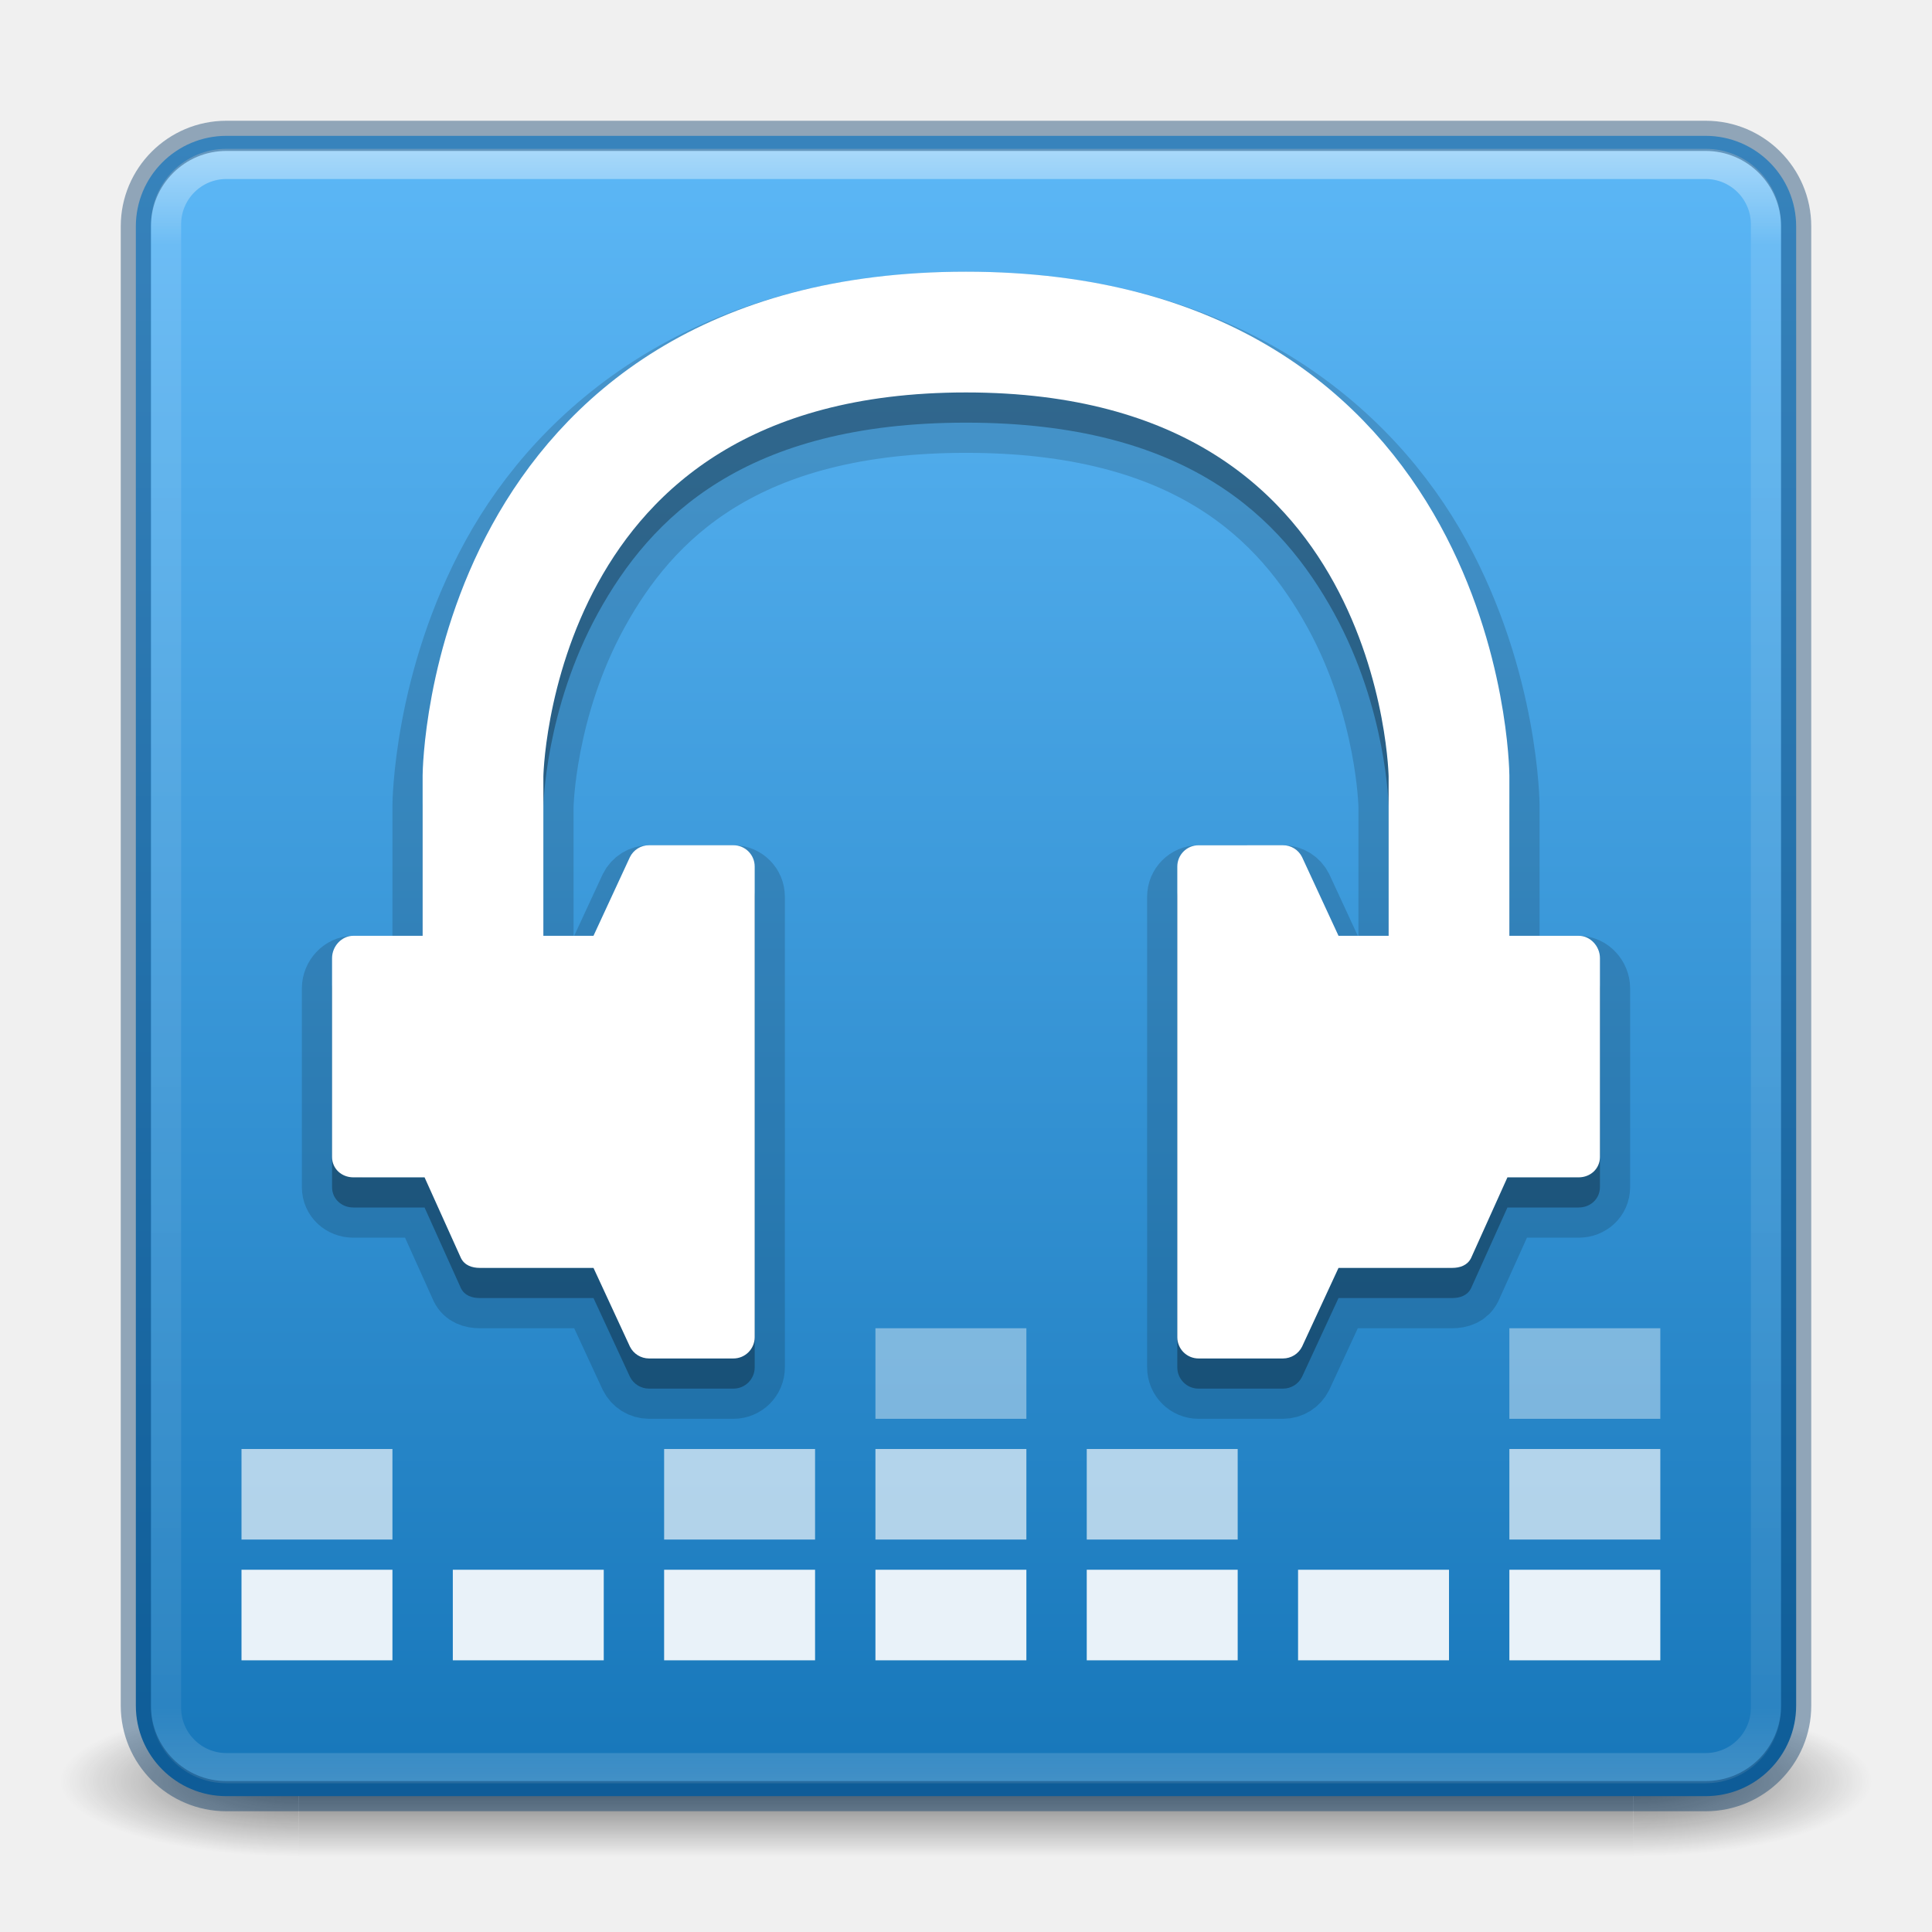
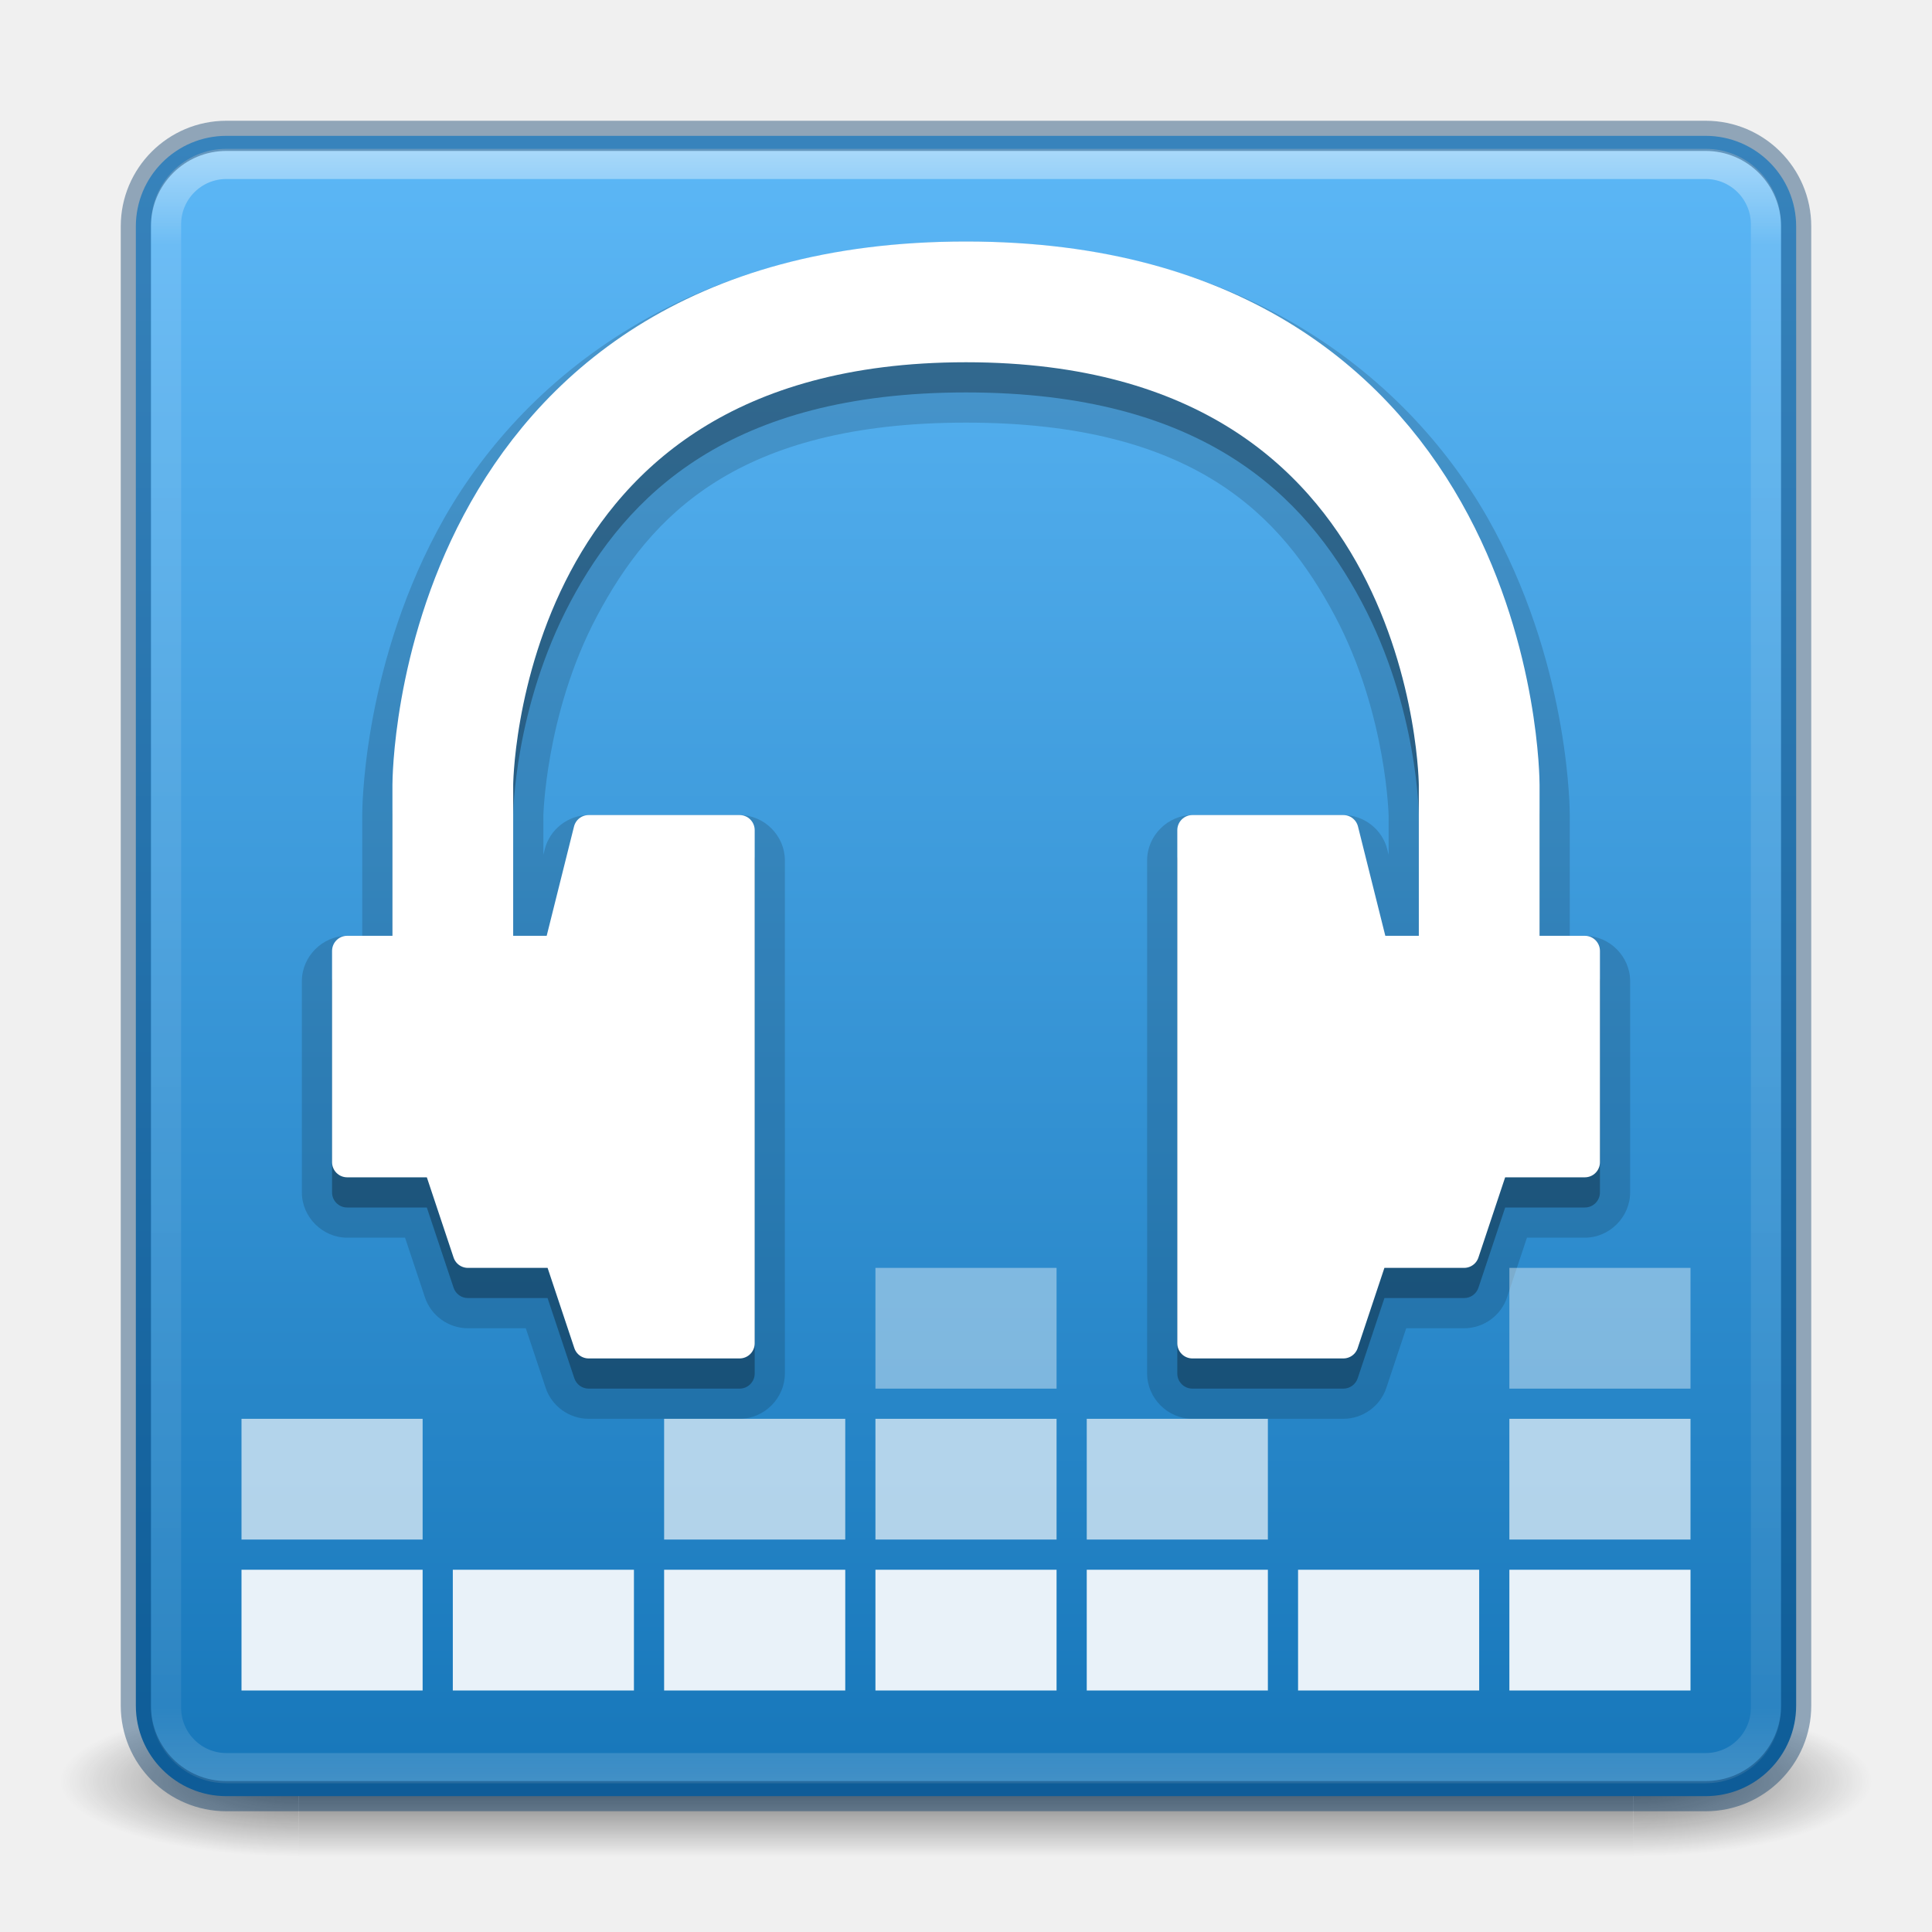
<svg xmlns="http://www.w3.org/2000/svg" xmlns:xlink="http://www.w3.org/1999/xlink" width="64" height="64" version="1.1">
  <defs>
    <linearGradient id="linearGradient4256">
      <stop style="stop-color:#1777ba;stop-opacity:1" offset="0" />
      <stop style="stop-color:#5cb7f6;stop-opacity:1" offset="1" />
    </linearGradient>
    <linearGradient id="linearGradient3381-5-4" x1="24" x2="24" y1="5" y2="43" gradientTransform="matrix(1.432432,0,0,1.436283,-2.378381,-2.470778)" gradientUnits="userSpaceOnUse" xlink:href="#linearGradient3924-2-2-5-8" />
    <linearGradient id="linearGradient3924-2-2-5-8">
      <stop style="stop-color:#ffffff;stop-opacity:1" offset="0" />
      <stop style="stop-color:#ffffff;stop-opacity:0.235" offset=".063" />
      <stop style="stop-color:#ffffff;stop-opacity:0.157" offset=".951" />
      <stop style="stop-color:#ffffff;stop-opacity:0.392" offset="1" />
    </linearGradient>
    <radialGradient id="radialGradient3337-2-2" cx="4.993" cy="43.5" r="2.5" fx="4.993" fy="43.5" gradientTransform="matrix(2.003784,0,0,1.4,27.98813,-17.4)" gradientUnits="userSpaceOnUse" xlink:href="#linearGradient3688-166-749-4-0-3-8" />
    <linearGradient id="linearGradient3688-166-749-4-0-3-8">
      <stop style="stop-color:#181818;stop-opacity:1" offset="0" />
      <stop style="stop-color:#181818;stop-opacity:0" offset="1" />
    </linearGradient>
    <radialGradient id="radialGradient3339-1-4" cx="4.993" cy="43.5" r="2.5" fx="4.993" fy="43.5" gradientTransform="matrix(2.003784,0,0,1.4,-20.01187,-104.4)" gradientUnits="userSpaceOnUse" xlink:href="#linearGradient3688-464-309-9-2-4-2" />
    <linearGradient id="linearGradient3688-464-309-9-2-4-2">
      <stop style="stop-color:#181818;stop-opacity:1" offset="0" />
      <stop style="stop-color:#181818;stop-opacity:0" offset="1" />
    </linearGradient>
    <linearGradient id="linearGradient3702-501-757-8-4-1-1">
      <stop style="stop-color:#181818;stop-opacity:0" offset="0" />
      <stop style="stop-color:#181818;stop-opacity:1" offset=".5" />
      <stop style="stop-color:#181818;stop-opacity:0" offset="1" />
    </linearGradient>
    <linearGradient id="linearGradient6394" x1="25.058" x2="25.058" y1="47.028" y2="39.999" gradientUnits="userSpaceOnUse" xlink:href="#linearGradient3702-501-757-8-4-1-1" />
    <linearGradient id="linearGradient4262" x1="31" x2="31" y1="59" y2="4.737" gradientUnits="userSpaceOnUse" xlink:href="#linearGradient4256" />
  </defs>
  <g style="opacity:0.6" transform="matrix(1.57895,0,0,0.7142857,-5.894751,27.92857)">
    <rect style="fill:url(#radialGradient3337-2-2);fill-opacity:1;stroke:none" width="5" height="7" x="38" y="40" />
    <rect style="fill:url(#radialGradient3339-1-4);fill-opacity:1;stroke:none" width="5" height="7" x="-10" y="-47" transform="scale(-1,-1)" />
    <rect style="fill:url(#linearGradient6394);fill-opacity:1;stroke:none" width="28" height="7" x="10" y="40" />
  </g>
  <rect style="color:#000000;display:inline;overflow:visible;visibility:visible;fill:url(#linearGradient4262);fill-opacity:1;fill-rule:nonzero;stroke:none;stroke-width:1;marker:none;enable-background:accumulate" width="55" height="55" x="4.5" y="4.5" rx="3" ry="3" />
-   <path style="color:#000000;font-style:normal;font-variant:normal;font-weight:normal;font-stretch:normal;font-size:medium;line-height:normal;font-family:sans-serif;text-indent:0;text-align:start;text-decoration:none;text-decoration-line:none;text-decoration-style:solid;text-decoration-color:#000000;letter-spacing:normal;word-spacing:normal;text-transform:none;direction:ltr;block-progression:tb;writing-mode:lr-tb;baseline-shift:baseline;text-anchor:start;white-space:normal;clip-rule:nonzero;display:inline;overflow:visible;visibility:visible;opacity:0.15;isolation:auto;mix-blend-mode:normal;color-interpolation:sRGB;color-interpolation-filters:linearRGB;solid-color:#000000;solid-opacity:1;fill:none;fill-opacity:1;fill-rule:evenodd;stroke:#000000;stroke-width:2;stroke-linecap:butt;stroke-linejoin:round;stroke-miterlimit:4;stroke-dasharray:none;stroke-dashoffset:0;stroke-opacity:1;color-rendering:auto;image-rendering:auto;shape-rendering:auto;text-rendering:auto;enable-background:accumulate" d="m 32,10 c -8.547,0 -13.416,4.227 -15.699,8.387 C 14.017,22.546 14,26.682 14,26.682 a 2,2 0 0 0 0,0.018 l 0,5.301 -2.295,0 C 11.315,32 11,32.351 11,32.74 l 0,6.586 c 5.85e-4,0.389 0.316,0.674 0.705,0.674 l 2.359,0 1.205,2.674 c 0.119,0.241 0.364,0.327 0.633,0.326 l 3.758,0 1.207,2.607 c 0.119,0.24 0.363,0.392 0.631,0.393 l 2.797,0 C 24.685,46 25,45.685 25,45.295 l 0,-15.59 c 4.94e-4,-0.39 -0.315,-0.706 -0.705,-0.705 l -2.797,0 c -0.268,2.4e-4 -0.512,0.152 -0.631,0.393 l -1.207,2.607 -1.66,0 0,-5.281 c 0,0 0.055,-3.216 1.807,-6.406 1.752,-3.191 4.882,-6.312 12.193,-6.312 7.311,0 10.442,3.122 12.193,6.312 C 45.945,23.503 46,26.719 46,26.719 l 0,5.281 -1.66,0 -1.207,-2.607 c -0.119,-0.24 -0.363,-0.392 -0.631,-0.393 l -2.797,0 C 39.315,29 39,29.315 39,29.705 l 0,15.59 c -4.94e-4,0.39 0.315,0.706 0.705,0.705 l 2.797,0 c 0.268,-2.4e-4 0.512,-0.152 0.631,-0.393 l 1.207,-2.607 3.758,0 c 0.269,5.05e-4 0.514,-0.085 0.633,-0.326 l 1.205,-2.674 2.359,0 C 52.684,40 52.999,39.715 53,39.326 l 0,-6.586 c 4.94e-4,-0.39 -0.315,-0.741 -0.705,-0.74 l -2.295,0 0,-5.301 a 2,2 0 0 0 0,-0.018 c 0,0 -0.017,-4.136 -2.301,-8.295 C 45.416,14.227 40.547,10 32,10 Z" />
-   <path d="m 32,10 c -8.547,0 -13.416,4.227 -15.699,8.387 C 14.017,22.546 14,26.682 14,26.682 a 2,2 0 0 0 0,0.018 l 0,5.301 -2.295,0 C 11.315,32 11,32.351 11,32.74 l 0,6.586 c 5.85e-4,0.389 0.316,0.674 0.705,0.674 l 2.359,0 1.205,2.674 c 0.119,0.241 0.364,0.327 0.633,0.326 l 3.758,0 1.207,2.607 c 0.119,0.24 0.363,0.392 0.631,0.393 l 2.797,0 C 24.685,46 25,45.685 25,45.295 l 0,-15.59 c 4.94e-4,-0.39 -0.315,-0.706 -0.705,-0.705 l -2.797,0 c -0.268,2.4e-4 -0.512,0.152 -0.631,0.393 l -1.207,2.607 -1.66,0 0,-5.281 c 0,0 0.055,-3.216 1.807,-6.406 1.752,-3.191 4.882,-6.312 12.193,-6.312 7.311,0 10.442,3.122 12.193,6.312 C 45.945,23.503 46,26.719 46,26.719 l 0,5.281 -1.66,0 -1.207,-2.607 c -0.119,-0.24 -0.363,-0.392 -0.631,-0.393 l -2.797,0 C 39.315,29 39,29.315 39,29.705 l 0,15.59 c -4.94e-4,0.39 0.315,0.706 0.705,0.705 l 2.797,0 c 0.268,-2.4e-4 0.512,-0.152 0.631,-0.393 l 1.207,-2.607 3.758,0 c 0.269,5.05e-4 0.514,-0.085 0.633,-0.326 l 1.205,-2.674 2.359,0 C 52.684,40 52.999,39.715 53,39.326 l 0,-6.586 c 4.94e-4,-0.39 -0.315,-0.741 -0.705,-0.74 l -2.295,0 0,-5.301 a 2,2 0 0 0 0,-0.018 c 0,0 -0.017,-4.136 -2.301,-8.295 C 45.416,14.227 40.547,10 32,10 Z" style="color:#000000;font-style:normal;font-variant:normal;font-weight:normal;font-stretch:normal;font-size:medium;line-height:normal;font-family:sans-serif;text-indent:0;text-align:start;text-decoration:none;text-decoration-line:none;text-decoration-style:solid;text-decoration-color:#000000;letter-spacing:normal;word-spacing:normal;text-transform:none;direction:ltr;block-progression:tb;writing-mode:lr-tb;baseline-shift:baseline;text-anchor:start;white-space:normal;clip-rule:nonzero;display:inline;overflow:visible;visibility:visible;opacity:0.3;isolation:auto;mix-blend-mode:normal;color-interpolation:sRGB;color-interpolation-filters:linearRGB;solid-color:#000000;solid-opacity:1;fill:#000000;fill-opacity:1;fill-rule:evenodd;stroke:none;stroke-width:2;stroke-linecap:butt;stroke-linejoin:round;stroke-miterlimit:4;stroke-dasharray:none;stroke-dashoffset:0;stroke-opacity:1;color-rendering:auto;image-rendering:auto;shape-rendering:auto;text-rendering:auto;enable-background:accumulate" />
+   <path style="color:#000000;font-style:normal;font-variant:normal;font-weight:normal;font-stretch:normal;font-size:medium;line-height:normal;font-family:sans-serif;text-indent:0;text-align:start;text-decoration:none;text-decoration-line:none;text-decoration-style:solid;text-decoration-color:#000000;letter-spacing:normal;word-spacing:normal;text-transform:none;direction:ltr;block-progression:tb;writing-mode:lr-tb;baseline-shift:baseline;text-anchor:start;white-space:normal;clip-rule:nonzero;display:inline;overflow:visible;visibility:visible;opacity:0.15;isolation:auto;mix-blend-mode:normal;color-interpolation:sRGB;color-interpolation-filters:linearRGB;solid-color:#000000;solid-opacity:1;fill:#000000;fill-opacity:1;fill-rule:evenodd;stroke:none;stroke-width:2;stroke-linecap:butt;stroke-linejoin:round;stroke-miterlimit:4;stroke-dasharray:none;stroke-dashoffset:0;stroke-opacity:1;color-rendering:auto;image-rendering:auto;shape-rendering:auto;text-rendering:auto;enable-background:accumulate" d="M 32 8 C 22.543 8 17.012 12.828 14.48 17.592 C 11.968 22.319 12 26.989 12 26.998 L 12 27 L 12 27.004 L 12 31 L 11.5 31 C 10.684 31 10 31.683 10 32.5 L 10 39.5 C 10 40.316 10.684 41 11.5 41 L 13.418 41 L 14.076 42.975 C 14.279 43.584 14.858 44 15.5 44 L 17.418 44 L 18.076 45.975 C 18.279 46.584 18.858 47 19.5 47 L 24.5 47 C 25.317 47 26 46.316 26 45.5 L 26 28.5 C 26 27.683 25.317 27 24.5 27 L 19.5 27 A 1 1 0 0 0 19.498 27 C 18.816 27.001 18.21 27.475 18.045 28.137 L 18 28.316 L 18 27.008 L 18 27 C 17.999 27.15 18.043 23.67 19.777 20.408 C 21.537 17.098 24.423 14 32 14 C 39.577 14 42.463 17.098 44.223 20.408 C 45.96 23.677 46.001 27.155 46 27.008 L 46 28.316 L 45.955 28.137 C 45.79 27.475 45.184 27.001 44.502 27 A 1 1 0 0 0 44.5 27 L 39.5 27 C 38.684 27 38 27.683 38 28.5 L 38 45.5 C 38 46.316 38.684 47 39.5 47 L 44.5 47 C 45.142 47 45.721 46.584 45.924 45.975 L 46.582 44 L 48.5 44 C 49.142 44 49.721 43.584 49.924 42.975 L 50.582 41 L 52.5 41 C 53.316 41 54 40.316 54 39.5 L 54 32.5 C 54 31.683 53.316 31 52.5 31 L 52 31 L 52 27.004 L 52 27 C 52 26.994 52.033 22.32 49.52 17.592 C 46.988 12.829 41.457 8 32 8 z" />
+   <path style="color:#000000;font-style:normal;font-variant:normal;font-weight:normal;font-stretch:normal;font-size:medium;line-height:normal;font-family:sans-serif;text-indent:0;text-align:start;text-decoration:none;text-decoration-line:none;text-decoration-style:solid;text-decoration-color:#000000;letter-spacing:normal;word-spacing:normal;text-transform:none;direction:ltr;block-progression:tb;writing-mode:lr-tb;baseline-shift:baseline;text-anchor:start;white-space:normal;clip-rule:nonzero;display:inline;overflow:visible;visibility:visible;opacity:0.3;isolation:auto;mix-blend-mode:normal;color-interpolation:sRGB;color-interpolation-filters:linearRGB;solid-color:#000000;solid-opacity:1;fill:#000000;fill-opacity:1;fill-rule:evenodd;stroke:none;stroke-width:1px;stroke-linecap:butt;stroke-linejoin:round;stroke-miterlimit:4;stroke-dasharray:none;stroke-dashoffset:0;stroke-opacity:1;color-rendering:auto;image-rendering:auto;shape-rendering:auto;text-rendering:auto;enable-background:accumulate" d="m 32,9 c -9.123,0 -14.251,4.573 -16.637,9.061 C 12.978,22.548 13,26.998 13,26.998 A 2,2 0 0 0 13,27 l 0,5 -1.5,0 A 0.5,0.5 0 0 0 11,32.5 l 0,7 a 0.5,0.5 0 0 0 0.5,0.5 l 2.639,0 0.887,2.658 A 0.5,0.5 0 0 0 15.5,43 l 2.639,0 0.887,2.658 A 0.5,0.5 0 0 0 19.5,46 l 5,0 A 0.5,0.5 0 0 0 25,45.5 l 0,-17 A 0.5,0.5 0 0 0 24.5,28 l -5,0 a 0.5,0.5 0 0 0 -0.484,0.379 L 18.109,32 17,32 17,27.002 17,27 c 2.4e-5,-0.003 0.028,-3.549 1.895,-7.061 C 20.762,16.427 24.132,13 32,13 39.868,13 43.238,16.427 45.105,19.939 46.972,23.451 47,26.997 47,27 l 0,5 -1.109,0 -0.906,-3.621 A 0.5,0.5 0 0 0 44.5,28 l -5,0 A 0.5,0.5 0 0 0 39,28.5 l 0,17 a 0.5,0.5 0 0 0 0.5,0.5 l 5,0 a 0.5,0.5 0 0 0 0.475,-0.342 L 45.861,43 48.5,43 a 0.5,0.5 0 0 0 0.475,-0.342 L 49.861,40 52.5,40 A 0.5,0.5 0 0 0 53,39.5 l 0,-7 A 0.5,0.5 0 0 0 52.5,32 l -1.5,0 0,-5 a 2,2 0 0 0 0,-0.002 c 0,0 0.022,-4.45 -2.363,-8.938 C 46.251,13.573 41.123,9 32,9 Z" />
  <rect style="opacity:0.5;fill:none;stroke:url(#linearGradient3381-5-4);stroke-width:1;stroke-linecap:round;stroke-linejoin:round;stroke-miterlimit:4;stroke-dasharray:none;stroke-dashoffset:0;stroke-opacity:1" width="53" height="53.142" x="5.5" y="5.43" rx="2" ry="2" />
  <rect style="color:#000000;display:inline;overflow:visible;visibility:visible;opacity:0.4;fill:none;stroke:#003464;stroke-width:1;stroke-linecap:round;stroke-linejoin:round;stroke-miterlimit:4;stroke-dasharray:none;stroke-dashoffset:0;stroke-opacity:1;marker:none;enable-background:accumulate" width="55" height="55" x="4.5" y="4.5" rx="3" ry="3" />
-   <path style="color:#000000;font-style:normal;font-variant:normal;font-weight:normal;font-stretch:normal;font-size:medium;line-height:normal;font-family:sans-serif;text-indent:0;text-align:start;text-decoration:none;text-decoration-line:none;text-decoration-style:solid;text-decoration-color:#000000;letter-spacing:normal;word-spacing:normal;text-transform:none;direction:ltr;block-progression:tb;writing-mode:lr-tb;baseline-shift:baseline;text-anchor:start;white-space:normal;clip-rule:nonzero;display:inline;overflow:visible;visibility:visible;opacity:1;isolation:auto;mix-blend-mode:normal;color-interpolation:sRGB;color-interpolation-filters:linearRGB;solid-color:#000000;solid-opacity:1;fill:#ffffff;fill-opacity:1;fill-rule:evenodd;stroke:none;stroke-width:1.408;stroke-linecap:butt;stroke-linejoin:round;stroke-miterlimit:4;stroke-dasharray:none;stroke-dashoffset:0;stroke-opacity:1;color-rendering:auto;image-rendering:auto;shape-rendering:auto;text-rendering:auto;enable-background:accumulate" d="m 21.498,28 c -0.268,2.4e-4 -0.512,0.152 -0.631,0.393 l -1.207,2.607 -7.955,0 C 11.315,31 11,31.35 11,31.74 l 0,6.587 c 5.85e-4,0.389 0.316,0.674 0.705,0.674 l 2.359,0 1.205,2.673 c 0.119,0.241 0.364,0.328 0.633,0.327 l 3.758,0 1.207,2.607 c 0.119,0.24 0.363,0.392 0.631,0.393 l 2.797,0 C 24.685,45.001 25,44.685 25,44.295 l 0,-15.59 c 4.94e-4,-0.39 -0.315,-0.706 -0.705,-0.705 z" />
-   <path style="display:inline;opacity:1;fill:none;fill-rule:evenodd;stroke:#ffffff;stroke-width:4;stroke-linecap:round;stroke-linejoin:round;stroke-miterlimit:4;stroke-dasharray:none;stroke-opacity:1" d="m 16,31.97 0,-6.27 c 0,0 0.142,-14.7 16,-14.7 15.858,0 16,14.7 16,14.7 l 0,6.27" />
-   <rect style="display:inline;opacity:0.9;fill:#ffffff;fill-opacity:1;stroke:#ffffff;stroke-width:0;stroke-linecap:round;stroke-linejoin:miter;stroke-miterlimit:4;stroke-dasharray:none;stroke-opacity:1" width="5" height="3" x="8" y="52" rx="0" ry="0" />
-   <rect width="5" height="3" x="15" y="52" rx="0" ry="0" style="display:inline;opacity:0.9;fill:#ffffff;fill-opacity:1;stroke:#ffffff;stroke-width:0;stroke-linecap:round;stroke-linejoin:miter;stroke-miterlimit:4;stroke-dasharray:none;stroke-opacity:1" />
-   <rect style="display:inline;opacity:0.9;fill:#ffffff;fill-opacity:1;stroke:#ffffff;stroke-width:0;stroke-linecap:round;stroke-linejoin:miter;stroke-miterlimit:4;stroke-dasharray:none;stroke-opacity:1" width="5" height="3" x="22" y="52" rx="0" ry="0" />
-   <rect width="5" height="3" x="29" y="52" rx="0" ry="0" style="display:inline;opacity:0.9;fill:#ffffff;fill-opacity:1;stroke:#ffffff;stroke-width:0;stroke-linecap:round;stroke-linejoin:miter;stroke-miterlimit:4;stroke-dasharray:none;stroke-opacity:1" />
-   <rect style="display:inline;opacity:0.9;fill:#ffffff;fill-opacity:1;stroke:#ffffff;stroke-width:0;stroke-linecap:round;stroke-linejoin:miter;stroke-miterlimit:4;stroke-dasharray:none;stroke-opacity:1" width="5" height="3" x="36" y="52" rx="0" ry="0" />
-   <rect width="5" height="3" x="43" y="52" rx="0" ry="0" style="display:inline;opacity:0.9;fill:#ffffff;fill-opacity:1;stroke:#ffffff;stroke-width:0;stroke-linecap:round;stroke-linejoin:miter;stroke-miterlimit:4;stroke-dasharray:none;stroke-opacity:1" />
-   <rect style="display:inline;opacity:0.9;fill:#ffffff;fill-opacity:1;stroke:#ffffff;stroke-width:0;stroke-linecap:round;stroke-linejoin:miter;stroke-miterlimit:4;stroke-dasharray:none;stroke-opacity:1" width="5" height="3" x="50" y="52" rx="0" ry="0" />
-   <rect width="5" height="3" x="8" y="48" rx="0" ry="0" style="display:inline;opacity:0.65;fill:#ffffff;fill-opacity:1;stroke:#ffffff;stroke-width:0;stroke-linecap:round;stroke-linejoin:miter;stroke-miterlimit:4;stroke-dasharray:none;stroke-opacity:1" />
-   <rect width="5" height="3" x="22" y="48" rx="0" ry="0" style="display:inline;opacity:0.65;fill:#ffffff;fill-opacity:1;stroke:#ffffff;stroke-width:0;stroke-linecap:round;stroke-linejoin:miter;stroke-miterlimit:4;stroke-dasharray:none;stroke-opacity:1" />
-   <rect style="display:inline;opacity:0.65;fill:#ffffff;fill-opacity:1;stroke:#ffffff;stroke-width:0;stroke-linecap:round;stroke-linejoin:miter;stroke-miterlimit:4;stroke-dasharray:none;stroke-opacity:1" width="5" height="3" x="29" y="48" rx="0" ry="0" />
-   <rect width="5" height="3" x="36" y="48" rx="0" ry="0" style="display:inline;opacity:0.65;fill:#ffffff;fill-opacity:1;stroke:#ffffff;stroke-width:0;stroke-linecap:round;stroke-linejoin:miter;stroke-miterlimit:4;stroke-dasharray:none;stroke-opacity:1" />
-   <rect width="5" height="3" x="50" y="48" rx="0" ry="0" style="display:inline;opacity:0.65;fill:#ffffff;fill-opacity:1;stroke:#ffffff;stroke-width:0;stroke-linecap:round;stroke-linejoin:miter;stroke-miterlimit:4;stroke-dasharray:none;stroke-opacity:1" />
-   <rect width="5" height="3" x="29" y="44" rx="0" ry="0" style="display:inline;opacity:0.4;fill:#ffffff;fill-opacity:1;stroke:#ffffff;stroke-width:0;stroke-linecap:round;stroke-linejoin:miter;stroke-miterlimit:4;stroke-dasharray:none;stroke-opacity:1" />
-   <rect style="display:inline;opacity:0.4;fill:#ffffff;fill-opacity:1;stroke:#ffffff;stroke-width:0;stroke-linecap:round;stroke-linejoin:miter;stroke-miterlimit:4;stroke-dasharray:none;stroke-opacity:1" width="5" height="3" x="50" y="44" rx="0" ry="0" />
-   <path d="m 42.502,28 c 0.268,2.4e-4 0.512,0.152 0.631,0.393 l 1.207,2.607 7.955,0 c 0.39,-4.94e-4 0.706,0.35 0.705,0.74 l 0,6.587 c -5.85e-4,0.389 -0.316,0.674 -0.705,0.674 l -2.359,0 -1.205,2.673 c -0.119,0.241 -0.364,0.328 -0.633,0.327 l -3.758,0 -1.207,2.607 c -0.119,0.24 -0.363,0.392 -0.631,0.393 l -2.797,0 c -0.39,4.94e-4 -0.706,-0.315 -0.705,-0.705 l 0,-15.59 c -4.94e-4,-0.39 0.315,-0.706 0.705,-0.705 z" style="color:#000000;font-style:normal;font-variant:normal;font-weight:normal;font-stretch:normal;font-size:medium;line-height:normal;font-family:sans-serif;text-indent:0;text-align:start;text-decoration:none;text-decoration-line:none;text-decoration-style:solid;text-decoration-color:#000000;letter-spacing:normal;word-spacing:normal;text-transform:none;direction:ltr;block-progression:tb;writing-mode:lr-tb;baseline-shift:baseline;text-anchor:start;white-space:normal;clip-rule:nonzero;display:inline;overflow:visible;visibility:visible;opacity:1;isolation:auto;mix-blend-mode:normal;color-interpolation:sRGB;color-interpolation-filters:linearRGB;solid-color:#000000;solid-opacity:1;fill:#ffffff;fill-opacity:1;fill-rule:evenodd;stroke:none;stroke-width:1.408;stroke-linecap:butt;stroke-linejoin:round;stroke-miterlimit:4;stroke-dasharray:none;stroke-dashoffset:0;stroke-opacity:1;color-rendering:auto;image-rendering:auto;shape-rendering:auto;text-rendering:auto;enable-background:accumulate" />
+   <rect style="opacity:0.9;fill:#ffffff;fill-opacity:1;stroke:#ffffff;stroke-width:0;stroke-linecap:round;stroke-linejoin:miter;stroke-miterlimit:4;stroke-dasharray:none;stroke-opacity:1" width="6" height="4" x="22" y="52" rx="0" ry="0" />
+   <rect style="opacity:0.65;fill:#ffffff;fill-opacity:1;stroke:#ffffff;stroke-width:0;stroke-linecap:round;stroke-linejoin:miter;stroke-miterlimit:4;stroke-dasharray:none;stroke-opacity:1" width="6" height="4" x="22" y="47" rx="0" ry="0" />
+   <rect style="opacity:0.9;fill:#ffffff;fill-opacity:1;stroke:#ffffff;stroke-width:0;stroke-linecap:round;stroke-linejoin:miter;stroke-miterlimit:4;stroke-dasharray:none;stroke-opacity:1" width="6" height="4" x="15" y="52" rx="0" ry="0" />
+   <rect width="6" height="4" x="8" y="52" rx="0" ry="0" style="opacity:0.9;fill:#ffffff;fill-opacity:1;stroke:#ffffff;stroke-width:0;stroke-linecap:round;stroke-linejoin:miter;stroke-miterlimit:4;stroke-dasharray:none;stroke-opacity:1" />
+   <rect style="opacity:0.65;fill:#ffffff;fill-opacity:1;stroke:#ffffff;stroke-width:0;stroke-linecap:round;stroke-linejoin:miter;stroke-miterlimit:4;stroke-dasharray:none;stroke-opacity:1" width="6" height="4" x="8" y="47" rx="0" ry="0" />
+   <rect style="opacity:0.9;fill:#ffffff;fill-opacity:1;stroke:#ffffff;stroke-width:0;stroke-linecap:round;stroke-linejoin:miter;stroke-miterlimit:4;stroke-dasharray:none;stroke-opacity:1" width="6" height="4" x="29" y="52" rx="0" ry="0" />
+   <rect style="opacity:0.65;fill:#ffffff;fill-opacity:1;stroke:#ffffff;stroke-width:0;stroke-linecap:round;stroke-linejoin:miter;stroke-miterlimit:4;stroke-dasharray:none;stroke-opacity:1" width="6" height="4" x="29" y="47" rx="0" ry="0" />
+   <rect width="6" height="4" x="29" y="42" rx="0" ry="0" style="opacity:0.4;fill:#ffffff;fill-opacity:1;stroke:#ffffff;stroke-width:0;stroke-linecap:round;stroke-linejoin:miter;stroke-miterlimit:4;stroke-dasharray:none;stroke-opacity:1" />
+   <rect style="opacity:0.9;fill:#ffffff;fill-opacity:1;stroke:#ffffff;stroke-width:0;stroke-linecap:round;stroke-linejoin:miter;stroke-miterlimit:4;stroke-dasharray:none;stroke-opacity:1" width="6" height="4" x="36" y="52" rx="0" ry="0" />
+   <rect style="opacity:0.9;fill:#ffffff;fill-opacity:1;stroke:#ffffff;stroke-width:0;stroke-linecap:round;stroke-linejoin:miter;stroke-miterlimit:4;stroke-dasharray:none;stroke-opacity:1" width="6" height="4" x="43" y="52" rx="0" ry="0" />
+   <rect width="6" height="4" x="50" y="52" rx="0" ry="0" style="opacity:0.9;fill:#ffffff;fill-opacity:1;stroke:#ffffff;stroke-width:0;stroke-linecap:round;stroke-linejoin:miter;stroke-miterlimit:4;stroke-dasharray:none;stroke-opacity:1" />
+   <rect width="6" height="4" x="50" y="47" rx="0" ry="0" style="opacity:0.65;fill:#ffffff;fill-opacity:1;stroke:#ffffff;stroke-width:0;stroke-linecap:round;stroke-linejoin:miter;stroke-miterlimit:4;stroke-dasharray:none;stroke-opacity:1" />
+   <rect style="opacity:0.4;fill:#ffffff;fill-opacity:1;stroke:#ffffff;stroke-width:0;stroke-linecap:round;stroke-linejoin:miter;stroke-miterlimit:4;stroke-dasharray:none;stroke-opacity:1" width="6" height="4" x="50" y="42" rx="0" ry="0" />
+   <rect width="6" height="4" x="36" y="47" rx="0" ry="0" style="opacity:0.65;fill:#ffffff;fill-opacity:1;stroke:#ffffff;stroke-width:0;stroke-linecap:round;stroke-linejoin:miter;stroke-miterlimit:4;stroke-dasharray:none;stroke-opacity:1" />
+   <path style="fill:#ffffff;fill-opacity:1;fill-rule:evenodd;stroke:#ffffff;stroke-width:1px;stroke-linecap:butt;stroke-linejoin:round;stroke-opacity:1" d="m 11.5,31.5 0,7 3,0 1,3 3,0 1,3 5,0 0,-17 -5,0 -1,4 z" />
+   <path d="m 52.5,31.5 0,7 -3,0 -1,3 -3,0 -1,3 -5,0 0,-17 5,0 1,4 z" style="fill:#ffffff;fill-opacity:1;fill-rule:evenodd;stroke:#ffffff;stroke-width:1px;stroke-linecap:butt;stroke-linejoin:round;stroke-opacity:1" />
+   <path style="fill:none;fill-rule:evenodd;stroke:#ffffff;stroke-width:4;stroke-linecap:round;stroke-linejoin:round;stroke-miterlimit:4;stroke-dasharray:none;stroke-opacity:1" d="m 15,31 0,-5 c 0,0 0.009,-16 17,-16 16.991,0 17,16 17,16 l 0,5" />
</svg>
